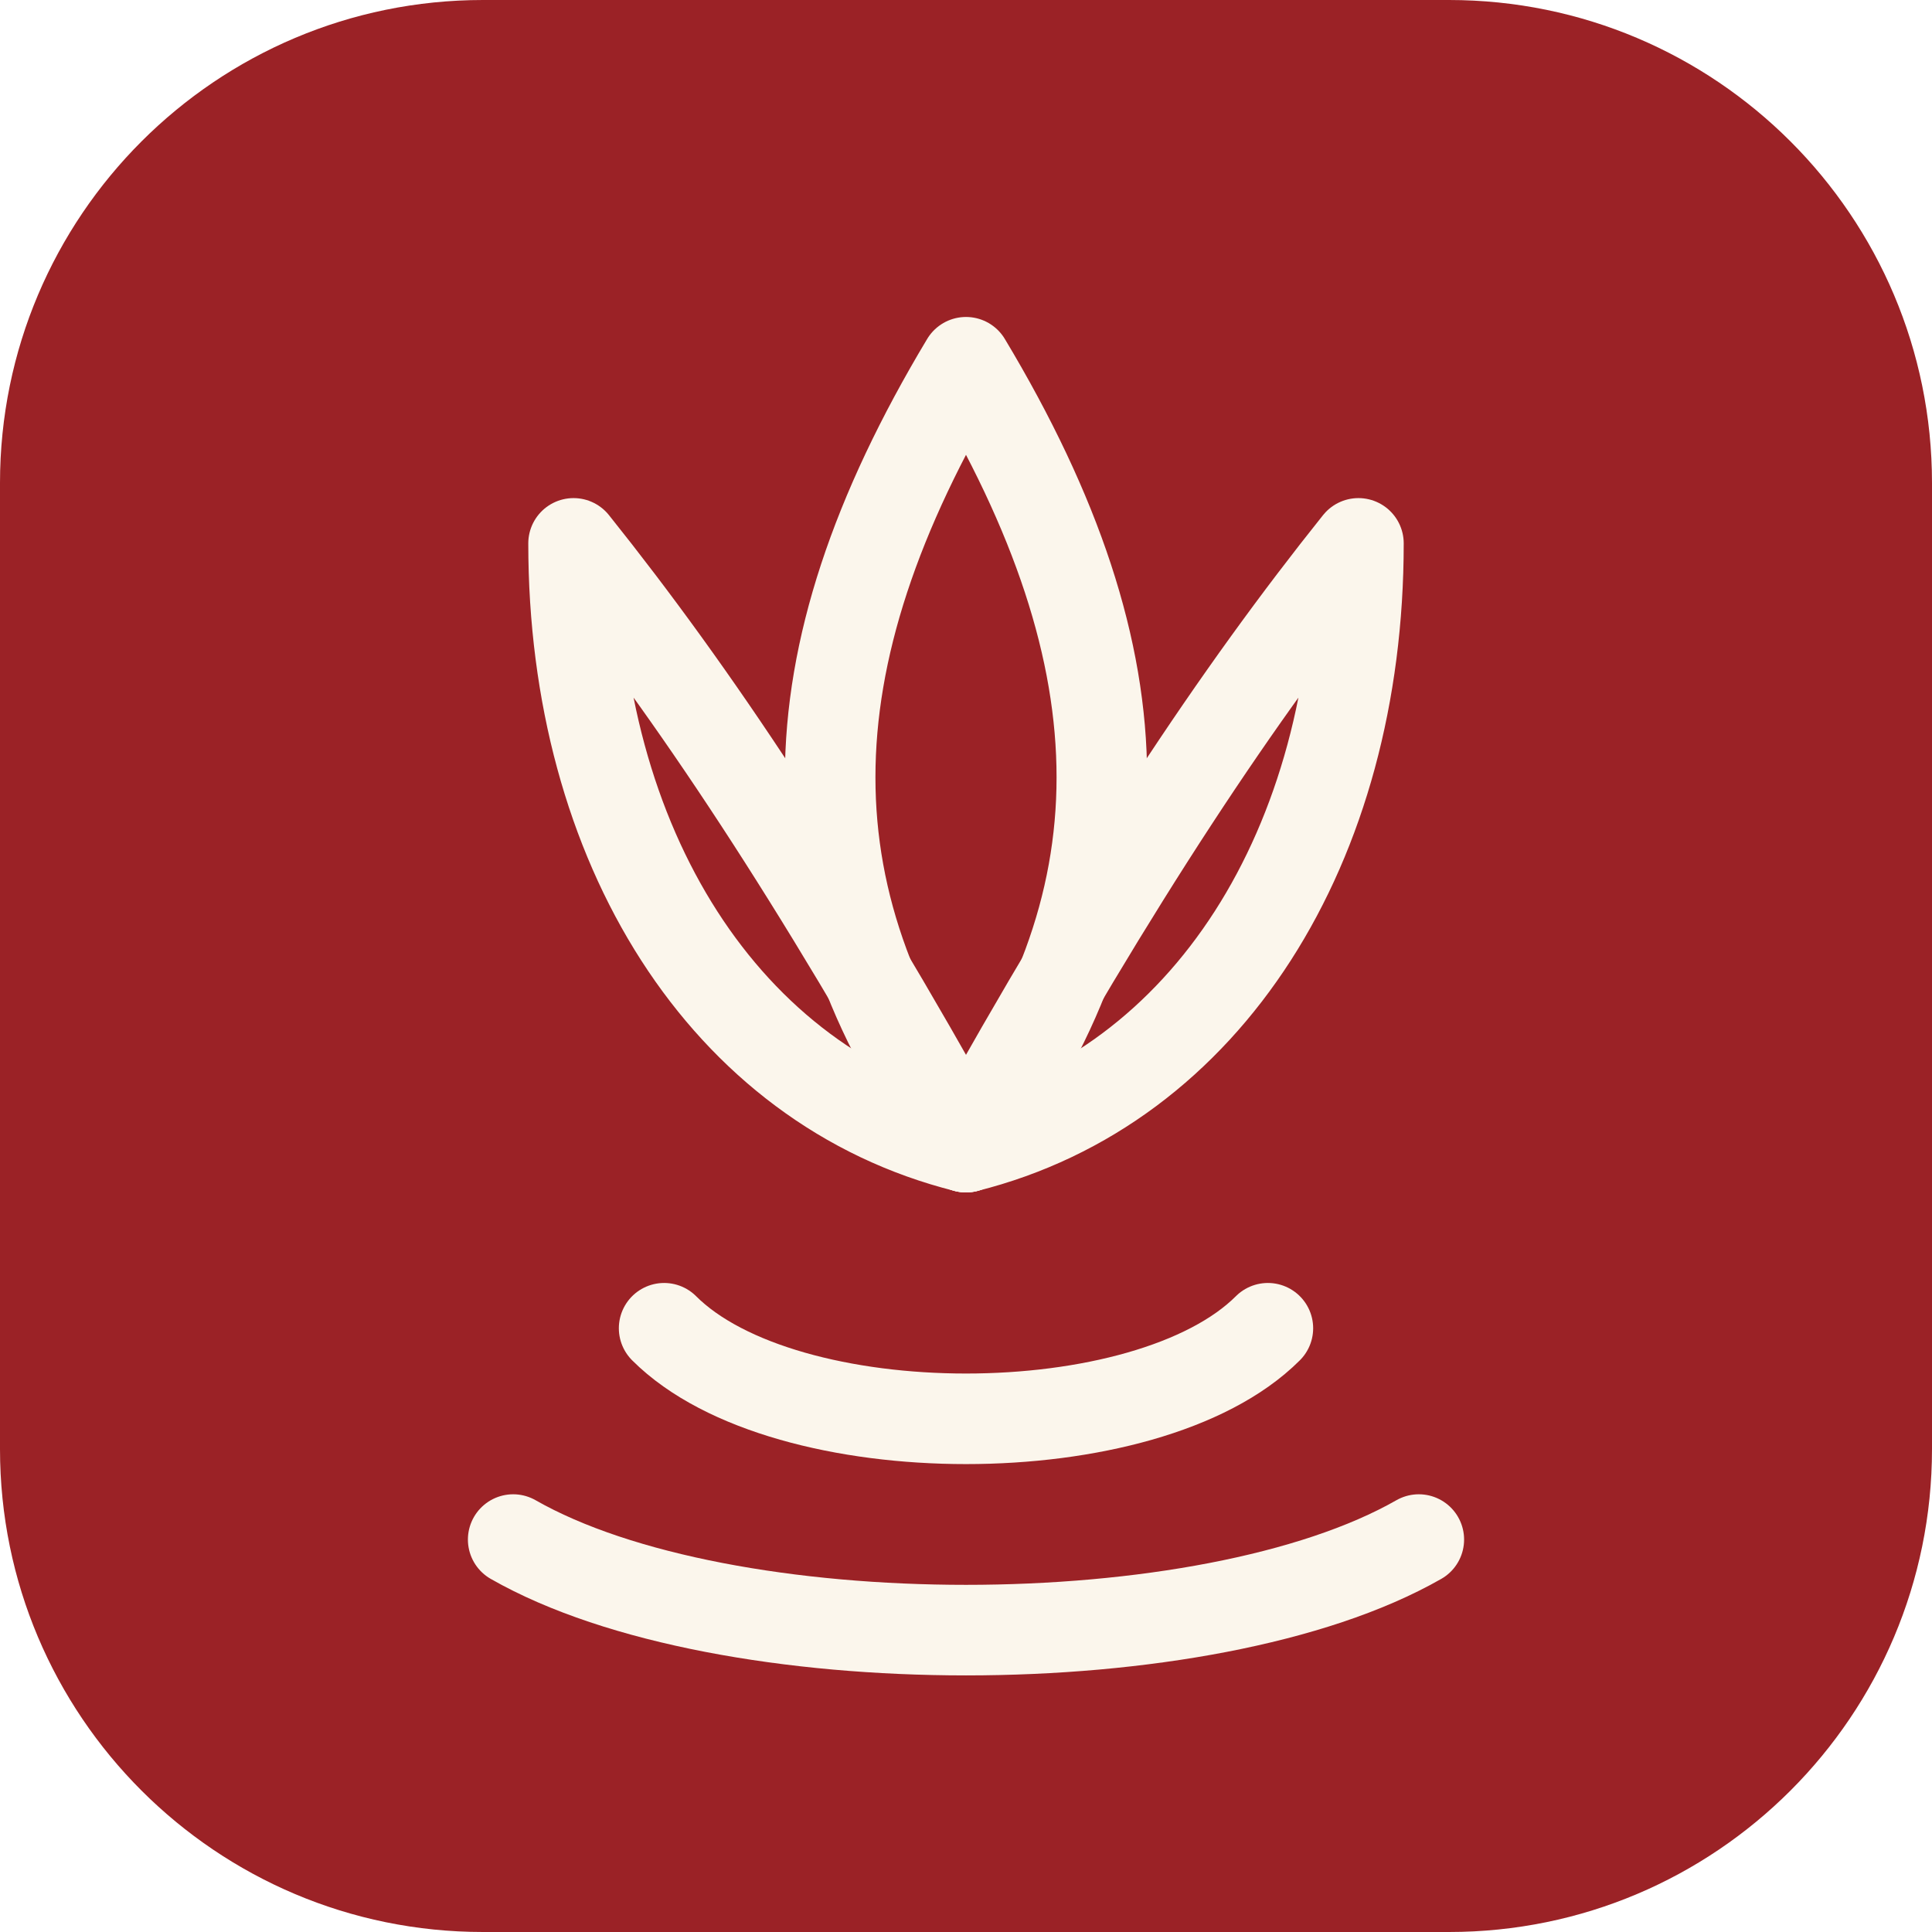
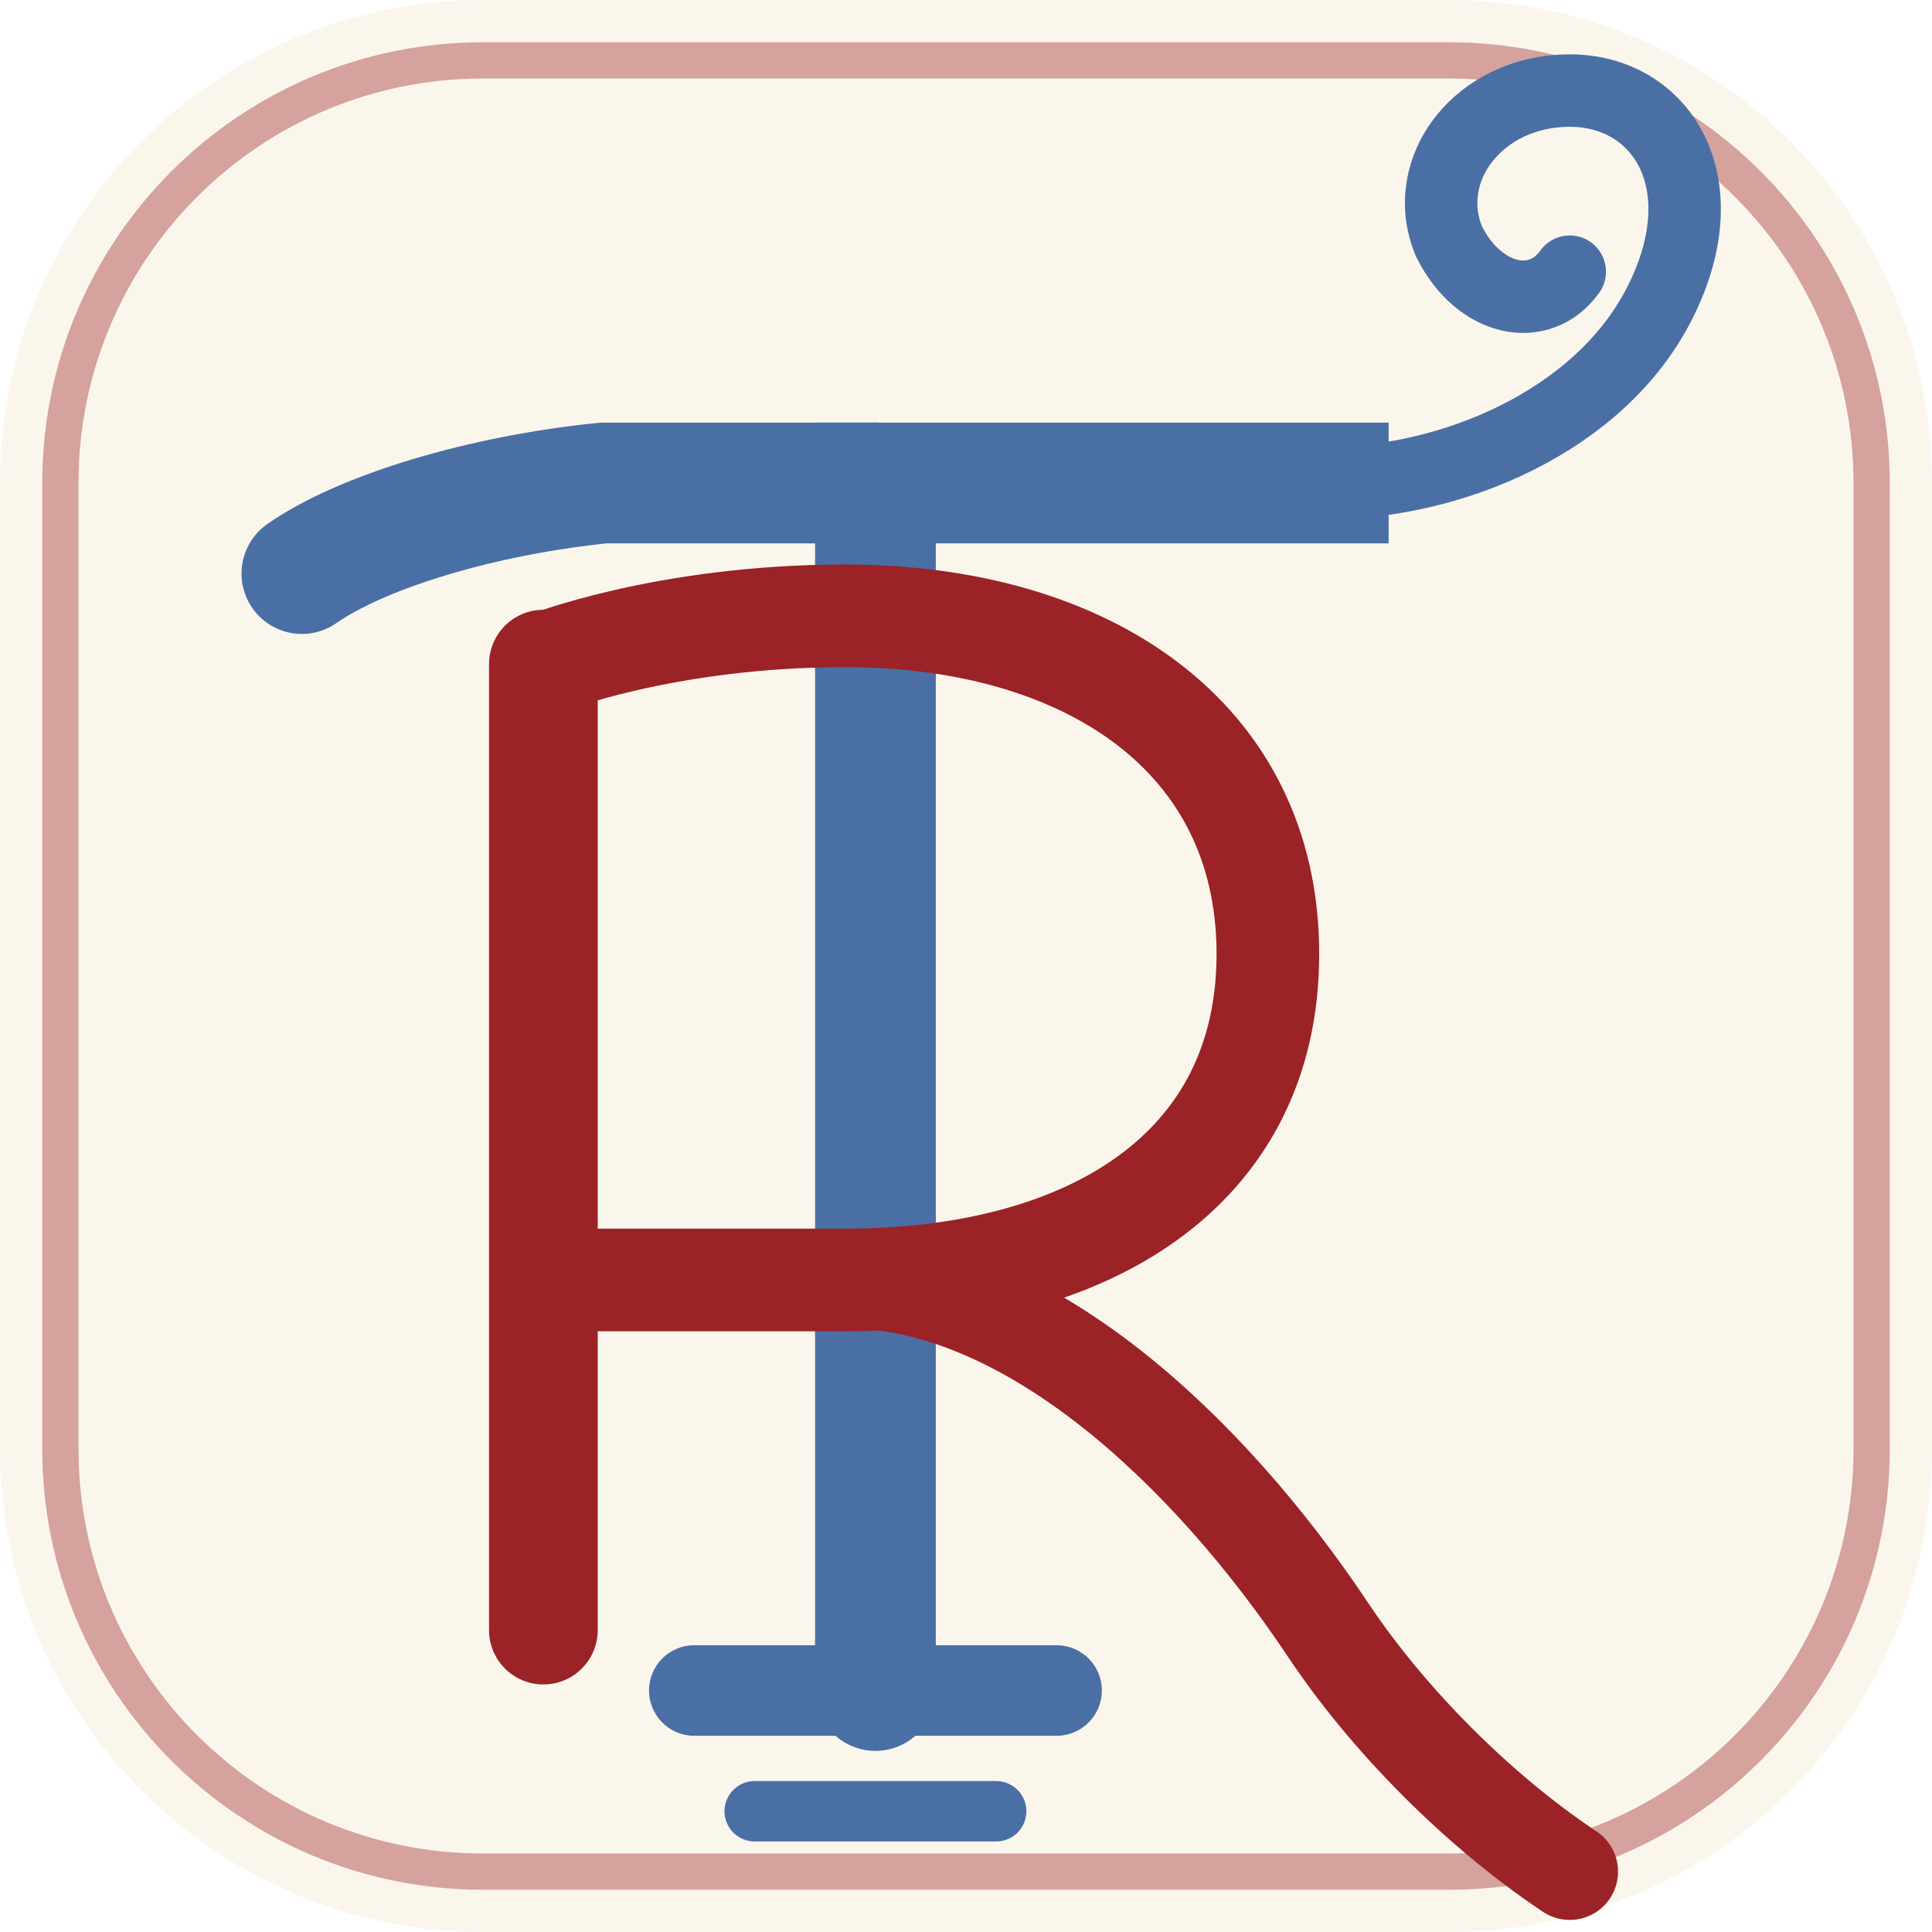
<svg xmlns="http://www.w3.org/2000/svg" viewBox="0 0 32 32">
-   <rect width="32" height="32" rx="8" fill="#9b2226" />
-   <g fill="none" stroke="#fbf6ec" stroke-width="1.5" stroke-linejoin="round" stroke-linecap="round">
-     <path d="M16 6 C13 11 13 15 16 19 C19 15 19 11 16 6 Z" />
-     <path d="M9.5 9 C9.5 14 12 18 16 19 C13.5 14.5 11.5 11.5 9.5 9 Z" />
-     <path d="M22.5 9 C22.5 14 20 18 16 19 C18.5 14.5 20.5 11.5 22.5 9 Z" />
-     <path d="M11 22 C13 24 19 24 21 22" />
-     <path d="M8.5 25.5 C12 27.5 20 27.5 23.5 25.5" />
-   </g>
+   <rect width="32" height="32" rx="8" fill="#fbf6ec" />
+   <rect x="1" y="1" width="30" height="30" rx="7" fill="none" stroke="#9b2226" stroke-width="0.6" opacity="0.4" />
+   <path d="M5 9.5 C6 8.8 8 8.2 10 8 L14.5 8" stroke="#4a6fa5" stroke-width="2" stroke-linecap="round" fill="none" />
+   <path d="M14.5 8 L22 8" stroke="#4a6fa5" stroke-width="2" stroke-linecap="square" fill="none" />
+   <path d="M22 8 C24 8 26.5 7 27.5 5 C28.5 3 27.5 1.5 26 1.5 C24.5 1.5 23.5 2.8 24 4 C24.5 5 25.5 5.2 26 4.5" stroke="#4a6fa5" stroke-width="1.2" stroke-linecap="round" fill="none" />
+   <path d="M14.5 8 L14.5 28" stroke="#4a6fa5" stroke-width="2" stroke-linecap="round" fill="none" />
+   <path d="M11.5 28 L17.5 28" stroke="#4a6fa5" stroke-width="1.5" stroke-linecap="round" fill="none" />
+   <path d="M12.5 30 L16.5 30" stroke="#4a6fa5" stroke-width="1" stroke-linecap="round" fill="none" />
+   <path d="M9 11 L9 27" stroke="#9b2226" stroke-width="1.8" stroke-linecap="round" fill="none" />
+   <path d="M9 11 C9 11 11 10.2 14 10.2 C18 10.2 21 12.2 21 15.8 C21 19.4 18 21.2 14 21.2 L9 21.2" stroke="#9b2226" stroke-width="1.7" stroke-linecap="round" stroke-linejoin="round" fill="none" />
+   <path d="M14 21.2 C17 21.2 20 24 22 27 C23 28.5 24.5 30 26 31" stroke="#9b2226" stroke-width="1.6" stroke-linecap="round" fill="none" />
</svg>
